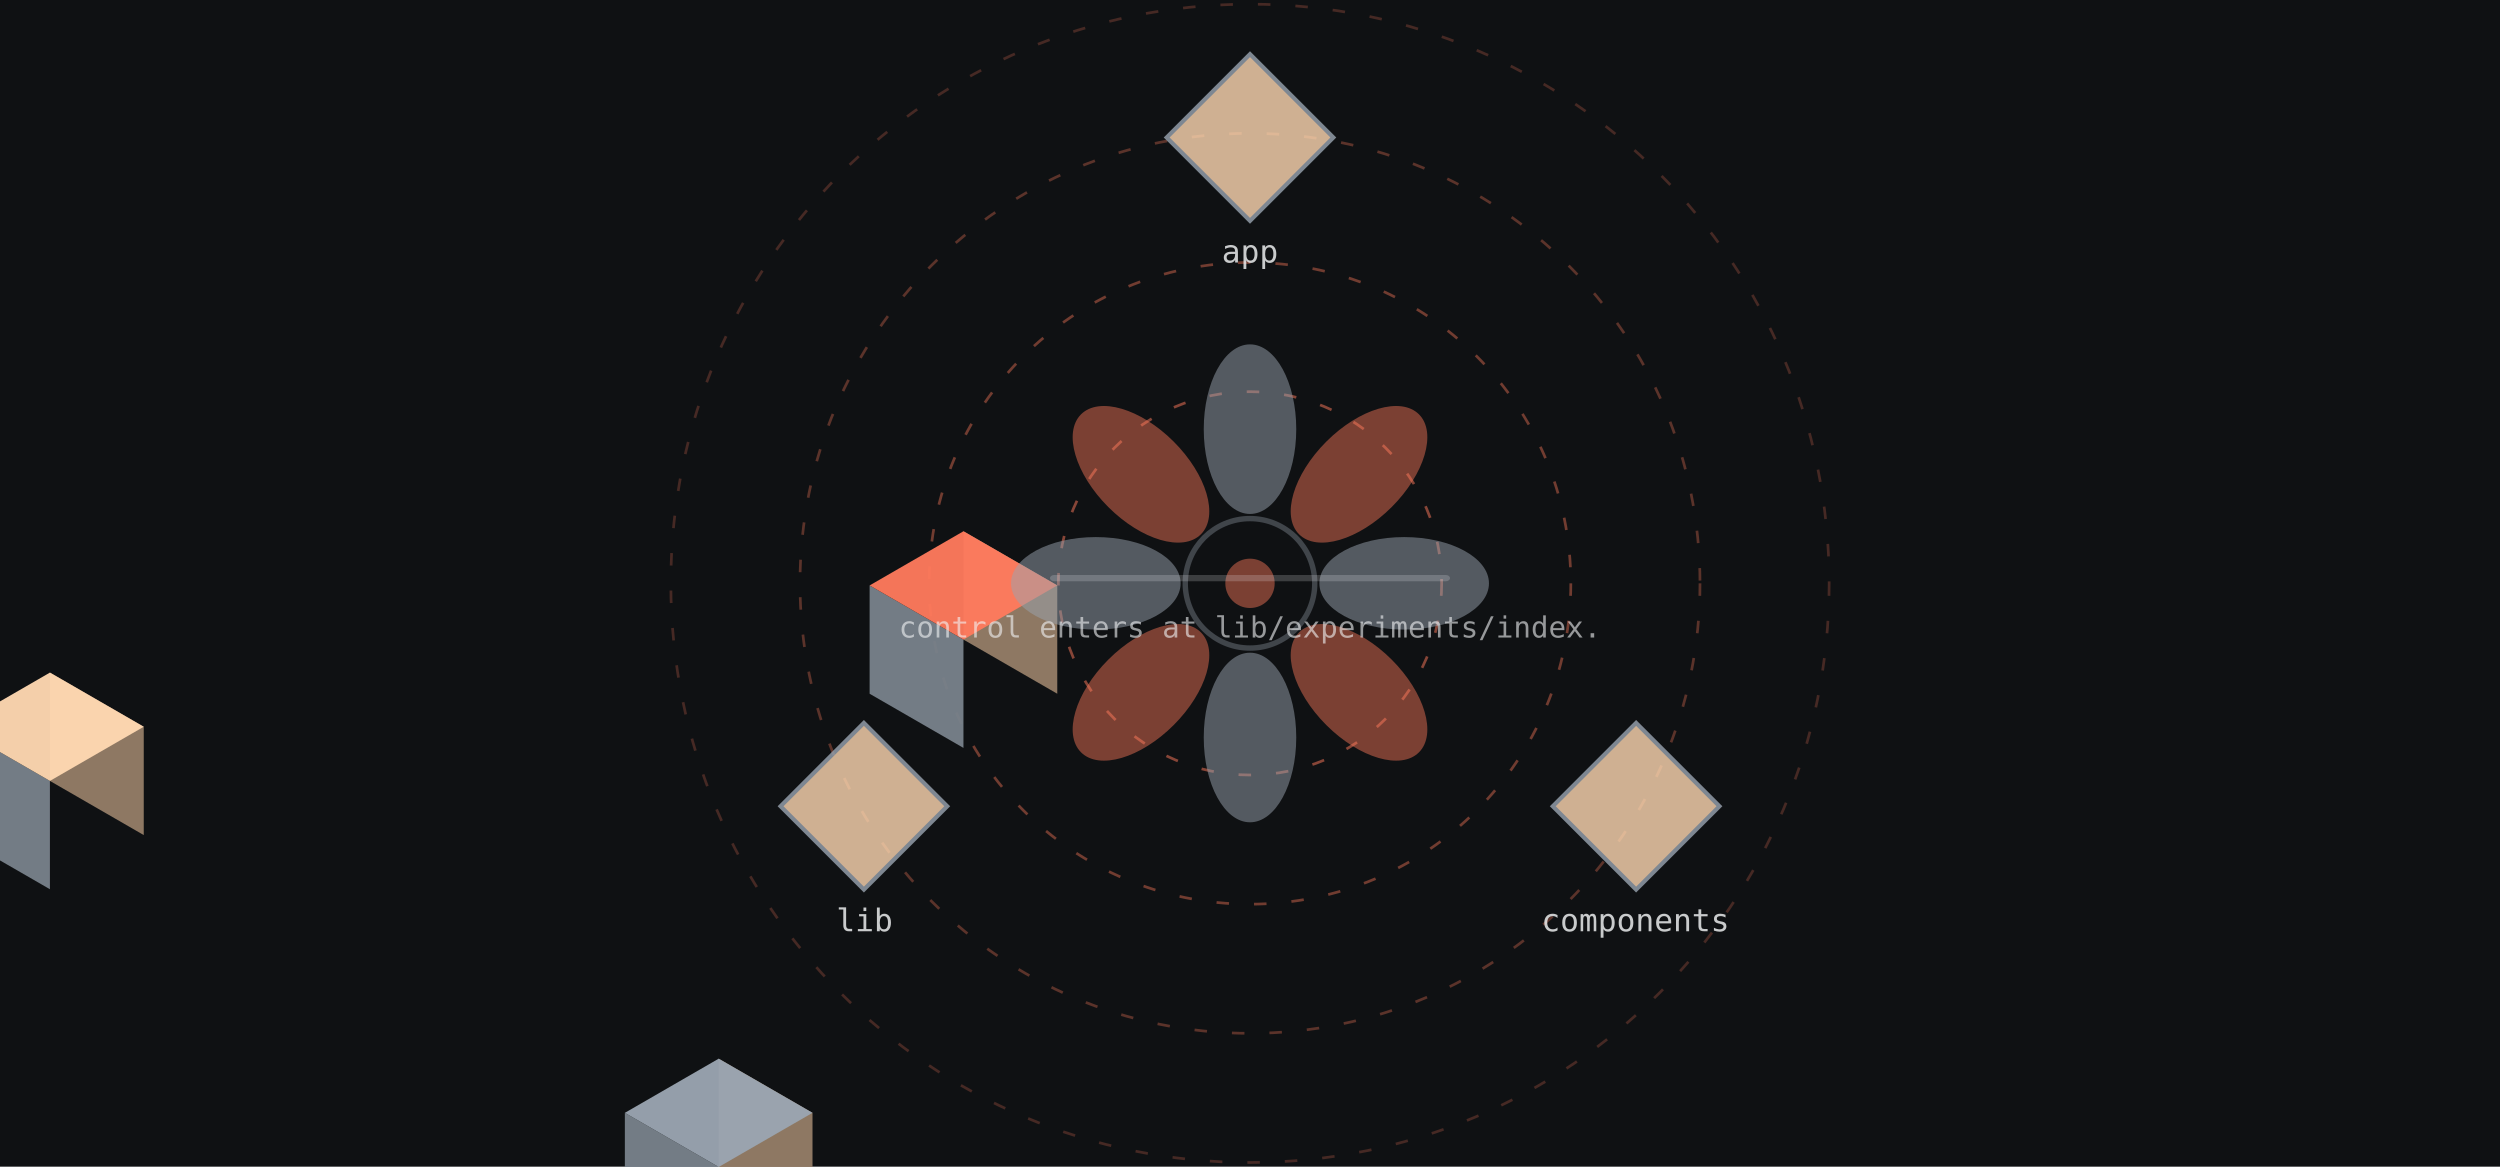
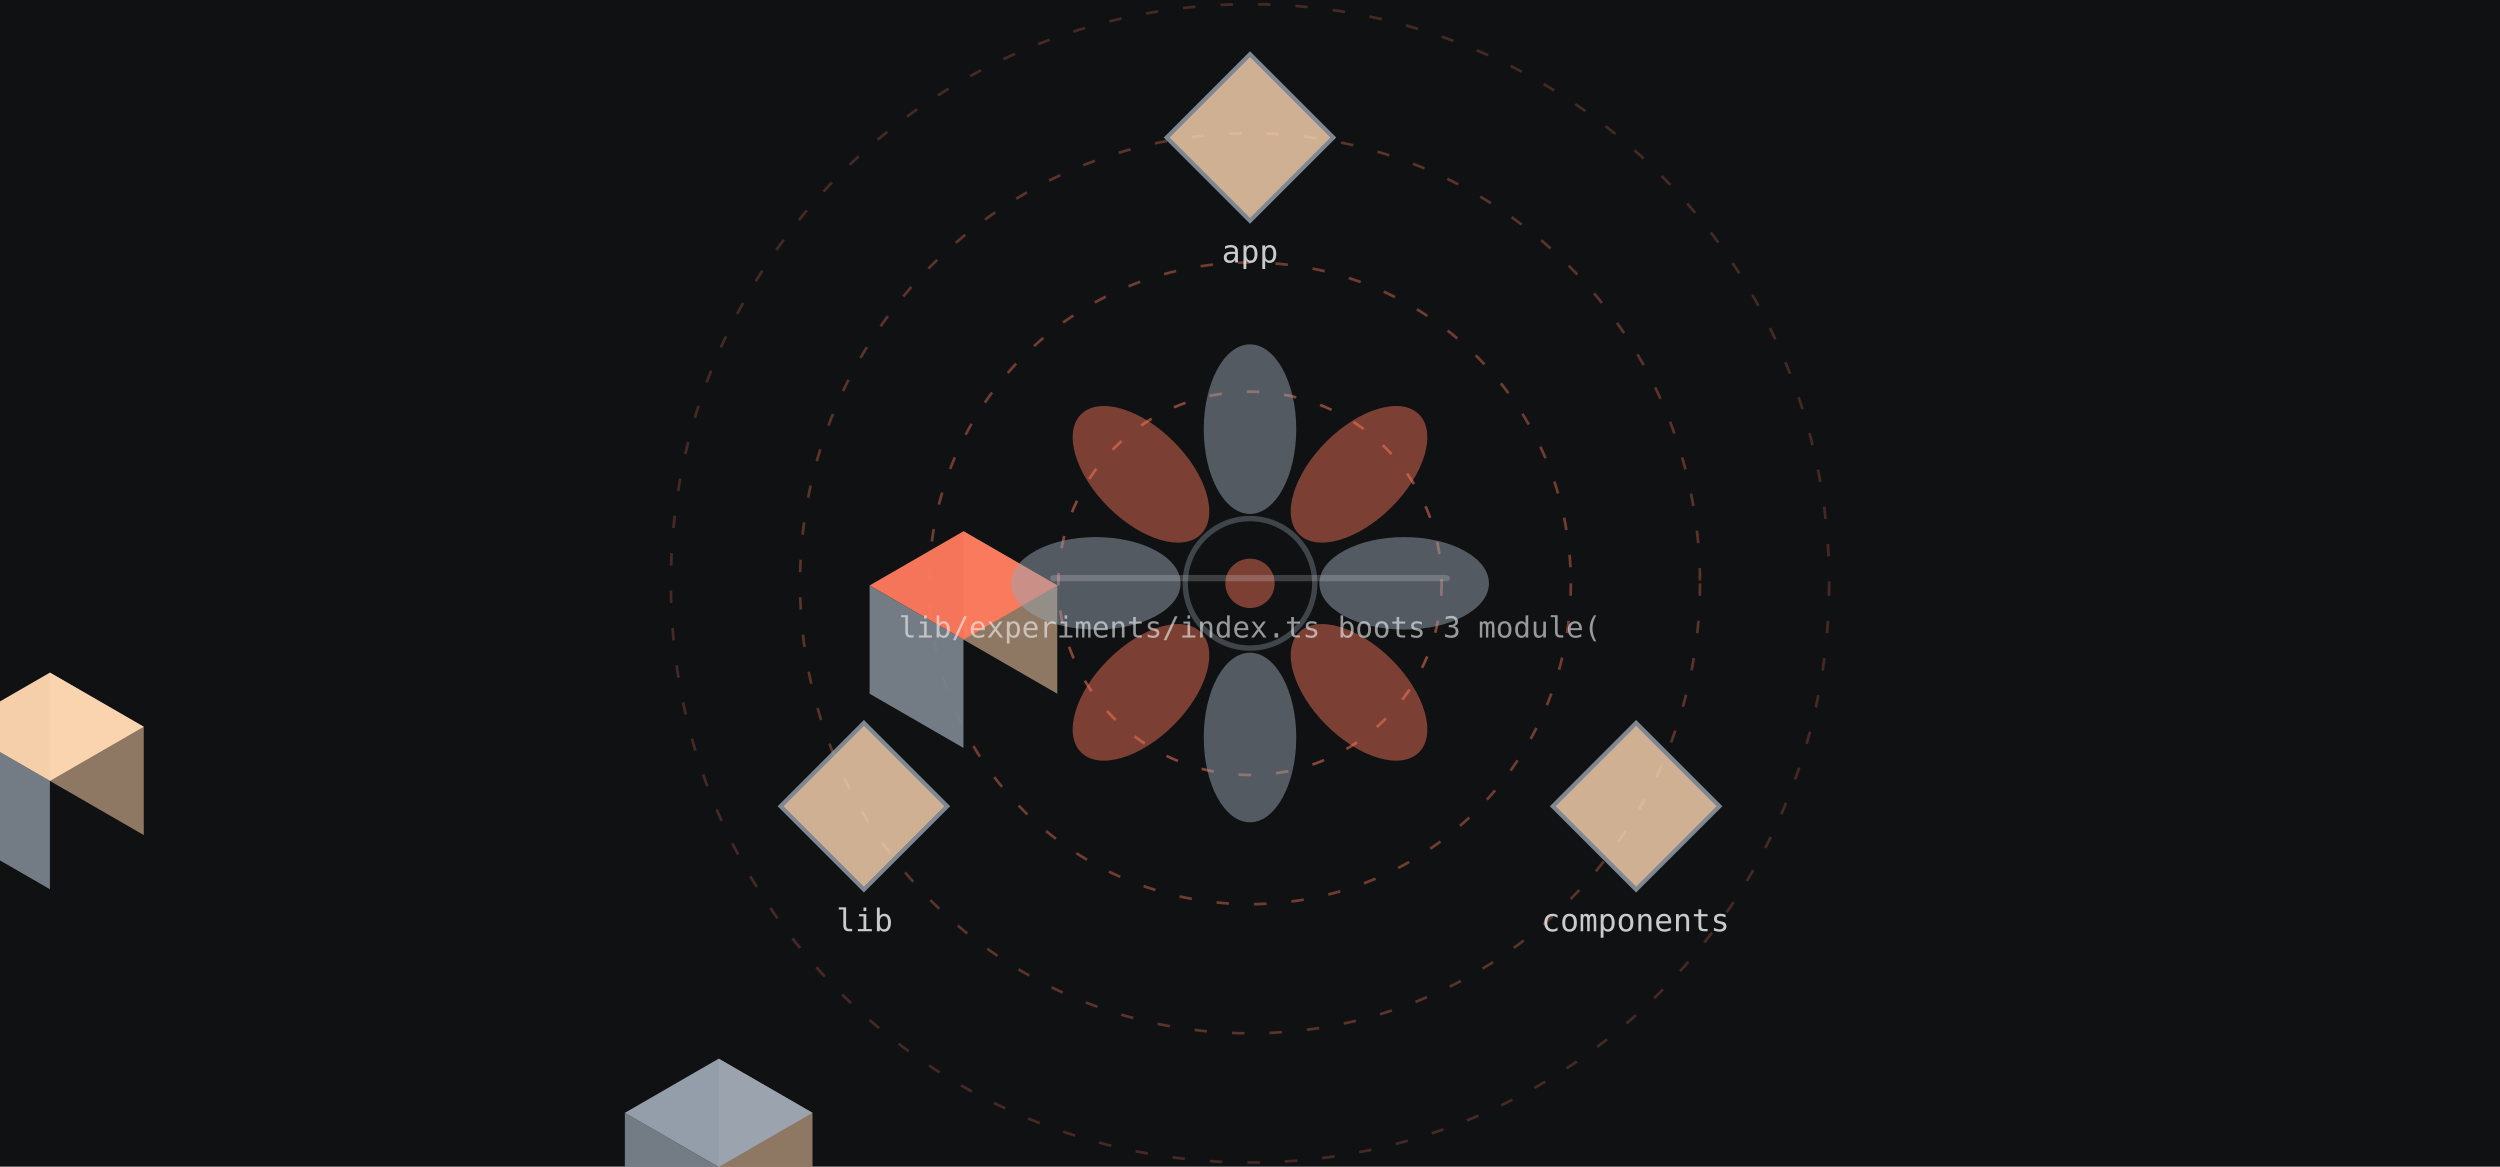
<svg xmlns="http://www.w3.org/2000/svg" viewBox="0 0 1200 560" width="1200" height="560" role="img" aria-label="Modex workflow">
  <rect width="1200" height="560" fill="#0f1113" />
  <defs>
    <linearGradient id="gk" x1="0" y1="0" x2="1" y2="1">
      <stop offset="0%" stop-color="#ff7a5c" />
      <stop offset="100%" stop-color="#9aa5b1" />
    </linearGradient>
  </defs>
  <circle cx="600.00" cy="280.00" r="92.00" fill="none" stroke="rgba(255,122,92,0.500)" stroke-width="1.30" opacity="1.00" stroke-dasharray="6 12" />
  <g>
    <circle cx="600.00" cy="280.00" r="92.00" fill="none" stroke="#ffd8b1" stroke-width="2.60" opacity="0.00" />
    <animate attributeName="opacity" values="0;0.85;0" dur="19.9s" begin="0.0s" repeatCount="indefinite" />
  </g>
  <circle cx="600.00" cy="280.00" r="154.00" fill="none" stroke="rgba(255,122,92,0.410)" stroke-width="1.30" opacity="1.00" stroke-dasharray="6 12" />
  <g>
    <circle cx="600.00" cy="280.00" r="154.00" fill="none" stroke="#ffd8b1" stroke-width="2.60" opacity="0.00" />
    <animate attributeName="opacity" values="0;0.85;0" dur="19.9s" begin="0.6s" repeatCount="indefinite" />
  </g>
  <circle cx="600.00" cy="280.00" r="216.00" fill="none" stroke="rgba(255,122,92,0.320)" stroke-width="1.30" opacity="1.00" stroke-dasharray="6 12" />
  <g>
    <circle cx="600.00" cy="280.00" r="216.00" fill="none" stroke="#ffd8b1" stroke-width="2.60" opacity="0.00" />
    <animate attributeName="opacity" values="0;0.85;0" dur="19.9s" begin="1.2s" repeatCount="indefinite" />
  </g>
  <circle cx="600.00" cy="280.00" r="278.00" fill="none" stroke="rgba(255,122,92,0.230)" stroke-width="1.30" opacity="1.00" stroke-dasharray="6 12" />
  <g>
    <circle cx="600.00" cy="280.00" r="278.00" fill="none" stroke="#ffd8b1" stroke-width="2.60" opacity="0.00" />
    <animate attributeName="opacity" values="0;0.85;0" dur="19.9s" begin="1.8s" repeatCount="indefinite" />
  </g>
  <polygon points="462.46,307.00 507.49,333.00 507.49,281.00 462.46,255.00" fill="#947d67" opacity="0.95" />
  <polygon points="417.42,333.00 462.46,359.00 462.46,307.00 417.42,281.00" fill="#78818a" opacity="0.95" />
  <polygon points="462.46,255.00 507.49,281.00 462.46,307.00 417.42,281.00" fill="#ff7a5c" opacity="0.95" />
  <text x="600" y="126" font-family="ui-monospace,Menlo,monospace" font-size="15" fill="rgba(241,243,245,0.820)" text-anchor="middle">app</text>
  <g>
    <polygon points="600.00,26.00 640.00,66.00 600.00,106.00 560.00,66.00" fill="#ffd8b1" opacity="0.80" stroke="#9aa5b1" stroke-width="2" />
    <animate attributeName="opacity" values="0.25;1.0;0.25" dur="19.9s" begin="0.0s" repeatCount="indefinite" />
  </g>
  <polygon points="344.96,560.16 390.00,586.16 390.00,534.16 344.96,508.16" fill="#947d67" opacity="0.95" />
  <polygon points="299.93,586.16 344.96,612.16 344.96,560.16 299.93,534.16" fill="#78818a" opacity="0.95" />
  <polygon points="344.96,508.16 390.00,534.16 344.96,560.16 299.93,534.16" fill="#9aa5b1" opacity="0.95" />
  <text x="785" y="447" font-family="ui-monospace,Menlo,monospace" font-size="15" fill="rgba(241,243,245,0.820)" text-anchor="middle">components</text>
  <g>
    <polygon points="785.33,347.00 825.33,387.00 785.33,427.00 745.33,387.00" fill="#ffd8b1" opacity="0.80" stroke="#9aa5b1" stroke-width="2" />
    <animate attributeName="opacity" values="0.25;1.0;0.25" dur="19.9s" begin="6.633s" repeatCount="indefinite" />
  </g>
  <polygon points="23.96,374.84 69.00,400.84 69.00,348.84 23.96,322.84" fill="#947d67" opacity="0.95" />
  <polygon points="-21.07,400.84 23.96,426.84 23.96,374.84 -21.07,348.84" fill="#78818a" opacity="0.95" />
  <polygon points="23.96,322.84 69.00,348.84 23.96,374.84 -21.07,348.84" fill="#ffd8b1" opacity="0.95" />
  <text x="415" y="447" font-family="ui-monospace,Menlo,monospace" font-size="15" fill="rgba(241,243,245,0.820)" text-anchor="middle">lib</text>
  <g>
    <polygon points="414.67,347.00 454.67,387.00 414.67,427.00 374.67,387.00" fill="#ffd8b1" opacity="0.80" stroke="#9aa5b1" stroke-width="2" />
    <animate attributeName="opacity" values="0.25;1.0;0.25" dur="19.9s" begin="13.267s" repeatCount="indefinite" />
  </g>
  <ellipse cx="600.00" cy="206.00" rx="22.20" ry="40.70" fill="rgba(154,165,177,0.500)" opacity="1.00" transform="rotate(0.0 600.00 206.00)" />
  <ellipse cx="652.33" cy="227.67" rx="22.20" ry="40.70" fill="rgba(255,122,92,0.450)" opacity="1.00" transform="rotate(45.0 652.33 227.67)" />
  <ellipse cx="674.00" cy="280.00" rx="22.20" ry="40.70" fill="rgba(154,165,177,0.500)" opacity="1.00" transform="rotate(90.0 674.00 280.00)" />
  <ellipse cx="652.33" cy="332.33" rx="22.20" ry="40.70" fill="rgba(255,122,92,0.450)" opacity="1.00" transform="rotate(135.0 652.33 332.33)" />
  <ellipse cx="600.00" cy="354.00" rx="22.20" ry="40.70" fill="rgba(154,165,177,0.500)" opacity="1.00" transform="rotate(180.0 600.00 354.00)" />
  <ellipse cx="547.67" cy="332.33" rx="22.20" ry="40.70" fill="rgba(255,122,92,0.450)" opacity="1.00" transform="rotate(225.0 547.67 332.33)" />
  <ellipse cx="526.00" cy="280.00" rx="22.20" ry="40.70" fill="rgba(154,165,177,0.500)" opacity="1.00" transform="rotate(270.0 526.00 280.00)" />
  <ellipse cx="547.67" cy="227.67" rx="22.20" ry="40.70" fill="rgba(255,122,92,0.450)" opacity="1.00" transform="rotate(315.0 547.67 227.67)" />
  <circle cx="600.00" cy="280.00" r="31.08" fill="none" stroke="rgba(154,165,177,0.500)" stroke-width="2.59" opacity="0.70" />
  <circle cx="600.00" cy="280.00" r="11.84" fill="rgba(255,122,92,0.450)" opacity="1.00" />
  <rect x="504.00" y="276.00" width="192.00" height="3.00" rx="2.00" fill="rgba(241,243,245,0.200)" opacity="1.00" />
-   <text x="600" y="306" font-family="ui-monospace,Menlo,monospace" font-size="14" fill="rgba(241,243,245,0.600)" text-anchor="middle">control enters at lib/experiments/index.</text>
+   <text x="600" y="306" font-family="ui-monospace,Menlo,monospace" font-size="14" fill="rgba(241,243,245,0.600)" text-anchor="middle">lib/experiments/index.ts boots 3 module(</text>
</svg>
